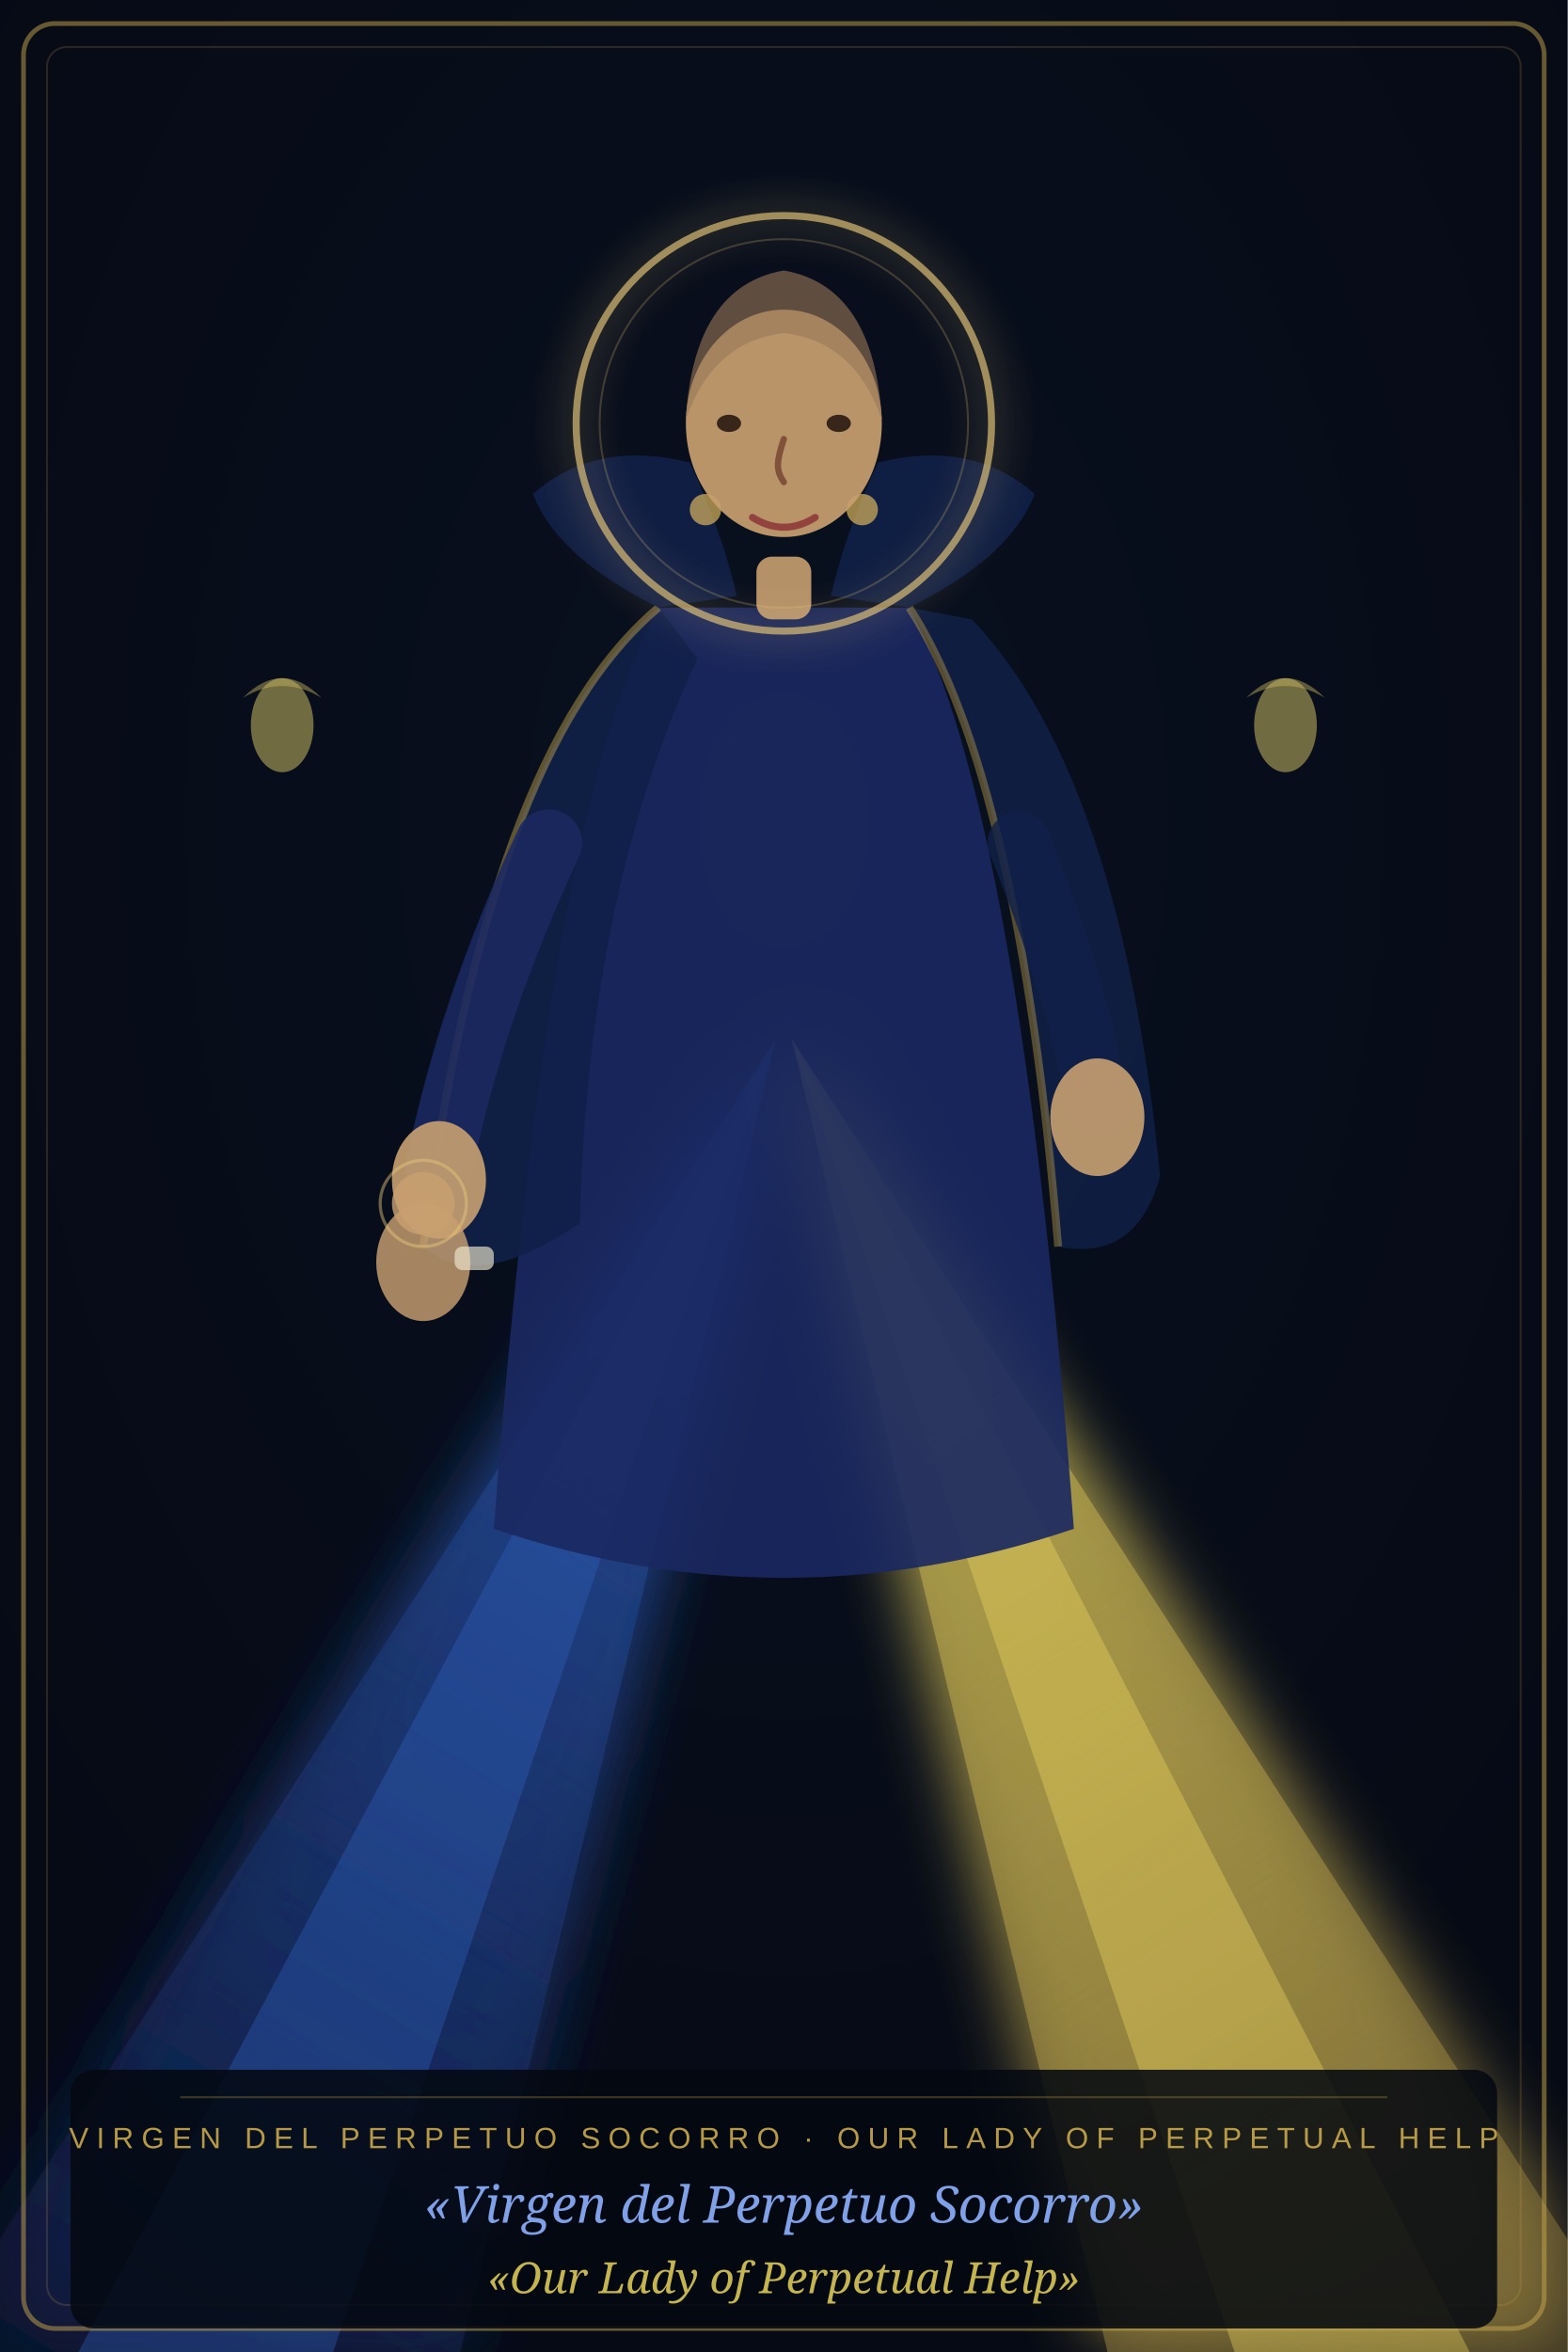
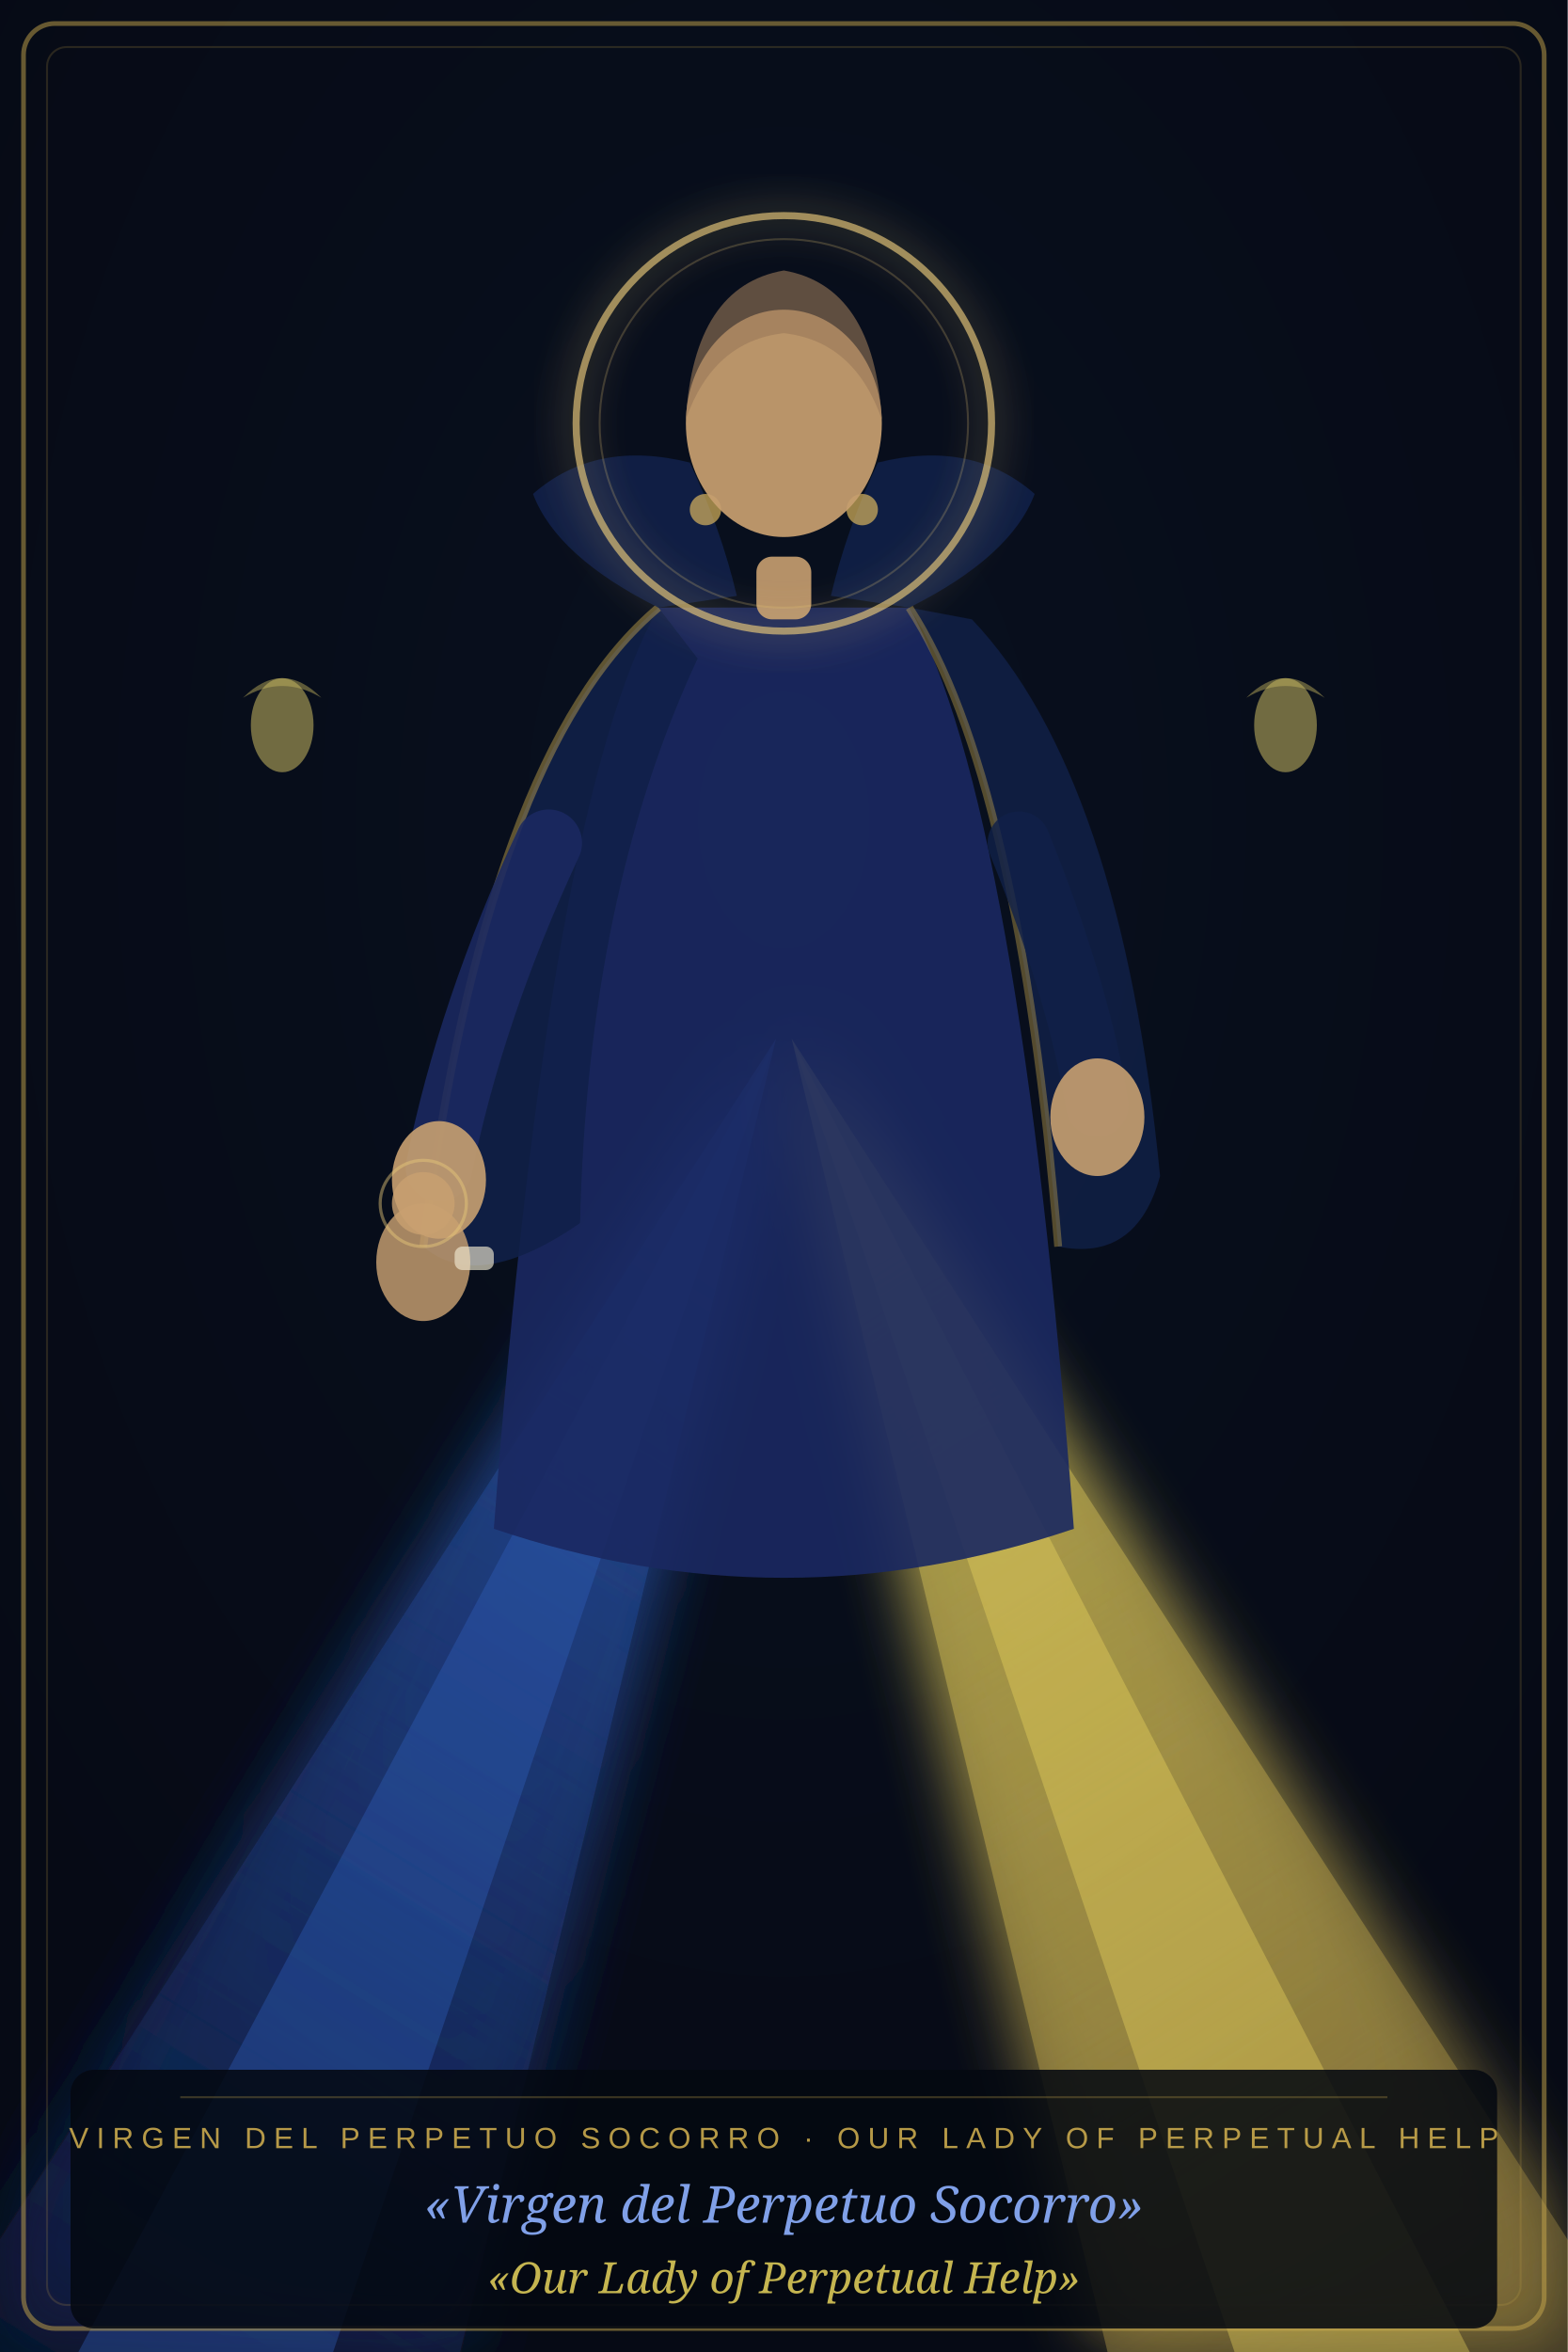
<svg xmlns="http://www.w3.org/2000/svg" viewBox="0 0 400 600">
  <defs>
    <radialGradient id="ps-bg" cx="50%" cy="35%" r="65%">
      <stop offset="0%" stop-color="#080e1a" />
      <stop offset="100%" stop-color="#040810" />
    </radialGradient>
    <linearGradient id="ps-r1" x1="50%" y1="0%" x2="10%" y2="100%">
      <stop offset="0%" stop-color="#3060c0" stop-opacity="1" />
      <stop offset="100%" stop-color="#102050" stop-opacity="0.4" />
    </linearGradient>
    <linearGradient id="ps-r2" x1="50%" y1="0%" x2="90%" y2="100%">
      <stop offset="0%" stop-color="#f5e060" stop-opacity="1" />
      <stop offset="100%" stop-color="#c9a84c" stop-opacity="0.4" />
    </linearGradient>
    <filter id="ps-gl">
      <feGaussianBlur stdDeviation="9" result="b" />
      <feMerge>
        <feMergeNode in="b" />
        <feMergeNode in="b" />
        <feMergeNode in="SourceGraphic" />
      </feMerge>
    </filter>
    <filter id="ps-g2">
      <feGaussianBlur stdDeviation="5" result="b" />
      <feMerge>
        <feMergeNode in="b" />
        <feMergeNode in="SourceGraphic" />
      </feMerge>
    </filter>
  </defs>
  <rect width="400" height="600" fill="url(#ps-bg)" />
  <rect width="400" height="600" fill="#102048" opacity="0.10" />
  <polygon points="198,265 -25,610 115,610" fill="url(#ps-r1)" filter="url(#ps-gl)" opacity="0.72" />
  <polygon points="198,265 20,600  85,600" fill="#3060c0" opacity="0.36" />
  <polygon points="202,265 425,610 285,610" fill="url(#ps-r2)" filter="url(#ps-gl)" opacity="0.70" />
  <polygon points="202,265 375,600 315,600" fill="#f5e060" opacity="0.34" />
  <path d="M168,155 Q140,205 126,390 Q200,415 274,390 Q260,205 232,155 Z" fill="#1a2860" opacity="0.90" />
  <path d="M168,155 Q124,192 108,318 Q122,330 148,312 Q150,228 178,168 Z" fill="#102048" opacity="0.88" />
  <path d="M232,155 Q260,198 270,318 Q290,322 296,300 Q286,198 248,158 Z" fill="#102048" opacity="0.80" />
  <path d="M168,155 Q124,192 108,318" stroke="#c9a84c" stroke-width="2" fill="none" opacity="0.45" />
  <path d="M232,155 Q260,198 270,318" stroke="#c9a84c" stroke-width="2" fill="none" opacity="0.40" />
  <path d="M140,215 Q120,258 112,298" stroke="#1a2860" stroke-width="17" fill="none" stroke-linecap="round" opacity="0.88" />
  <path d="M260,215 Q275,252 280,282" stroke="#102048" stroke-width="16" fill="none" stroke-linecap="round" opacity="0.82" />
  <ellipse cx="112" cy="301" rx="12" ry="15" fill="#c8a070" opacity="0.9" />
  <ellipse cx="280" cy="285" rx="12" ry="15" fill="#c8a070" opacity="0.9" />
  <ellipse cx="108" cy="322" rx="12" ry="15" fill="#c8a070" opacity="0.82" />
  <circle cx="108" cy="307" r="8" fill="#c8a070" opacity="0.82" />
  <circle cx="108" cy="307" r="11" fill="none" stroke="#e8c97a" stroke-width="0.8" opacity="0.45" />
  <rect x="116" y="318" width="10" height="6" rx="2" fill="#f0e8d0" opacity="0.65" />
  <ellipse cx="72" cy="185" rx="8" ry="12" fill="#c8b860" opacity="0.55" />
  <path d="M62,178 Q72,168 82,178 Q72,172 62,178 Z" fill="#c8b860" opacity="0.45" />
  <ellipse cx="328" cy="185" rx="8" ry="12" fill="#c8b860" opacity="0.55" />
  <path d="M318,178 Q328,168 338,178 Q328,172 318,178 Z" fill="#c8b860" opacity="0.45" />
  <path d="M168,155 Q142,142 136,126 Q152,112 176,118 Q184,135 188,152 Z" fill="#102048" opacity="0.92" />
  <path d="M232,155 Q258,142 264,126 Q248,112 224,118 Q216,135 212,152 Z" fill="#102048" opacity="0.88" />
  <circle cx="180" cy="130" r="4" fill="#e8c060" opacity="0.65" />
  <circle cx="220" cy="130" r="4" fill="#e8c060" opacity="0.65" />
  <rect x="193" y="142" width="14" height="16" rx="4" fill="#c8a070" opacity="0.9" />
  <ellipse cx="200" cy="108" rx="25" ry="29" fill="#c8a070" opacity="0.92" />
  <path d="M175,107 Q177,73 200,69 Q223,73 225,107 Q218,87 200,85 Q182,87 175,107 Z" fill="#9a7858" opacity="0.60" />
  <circle cx="200" cy="108" r="53" fill="none" stroke="#e8c97a" stroke-width="1.8" stroke-opacity="0.65" filter="url(#ps-g2)" />
  <circle cx="200" cy="108" r="47" fill="none" stroke="#e8c97a" stroke-width="0.5" stroke-opacity="0.22" />
  <rect x="6" y="6" width="388" height="588" rx="8" fill="none" stroke="#c9a84c" stroke-width="1.2" stroke-opacity="0.5" />
  <rect x="12" y="12" width="376" height="576" rx="5" fill="none" stroke="#c9a84c" stroke-width="0.5" stroke-opacity="0.18" />
  <rect x="18" y="528" width="364" height="66" rx="6" fill="#040810" opacity="0.86" />
  <line x1="46" y1="535" x2="354" y2="535" stroke="#c9a84c" stroke-width="0.5" stroke-opacity="0.28" />
  <text x="200" y="548" text-anchor="middle" font-family="Arial,sans-serif" font-size="7.5" fill="#c9a84c" letter-spacing="2" opacity="0.9">VIRGEN DEL PERPETUO SOCORRO  ·  OUR LADY OF PERPETUAL HELP</text>
  <text x="200" y="567" text-anchor="middle" font-family="Georgia,serif" font-size="13" fill="#80a0e8" font-style="italic">«Virgen del Perpetuo Socorro»</text>
  <text x="200" y="585" text-anchor="middle" font-family="Georgia,serif" font-size="11" fill="#f5e060" font-style="italic" opacity="0.8">«Our Lady of Perpetual Help»</text>
-   <g id="tup-face-features" opacity="0.9">
-     <ellipse id="tup-eye-left" cx="186" cy="108" rx="3.1" ry="2.2" fill="#2a1a12" />
-     <ellipse id="tup-eye-right" cx="214" cy="108" rx="3.1" ry="2.2" fill="#2a1a12" />
-     <path id="tup-nose" d="M200 112 C198 118, 198 120, 200 123" stroke="#7b4a35" stroke-width="1.6" fill="none" stroke-linecap="round" />
-     <path id="tup-mouth" d="M192 132 Q200 137 208 132" stroke="#8f3a3a" stroke-width="1.8" fill="none" stroke-linecap="round" />
-   </g>
</svg>
